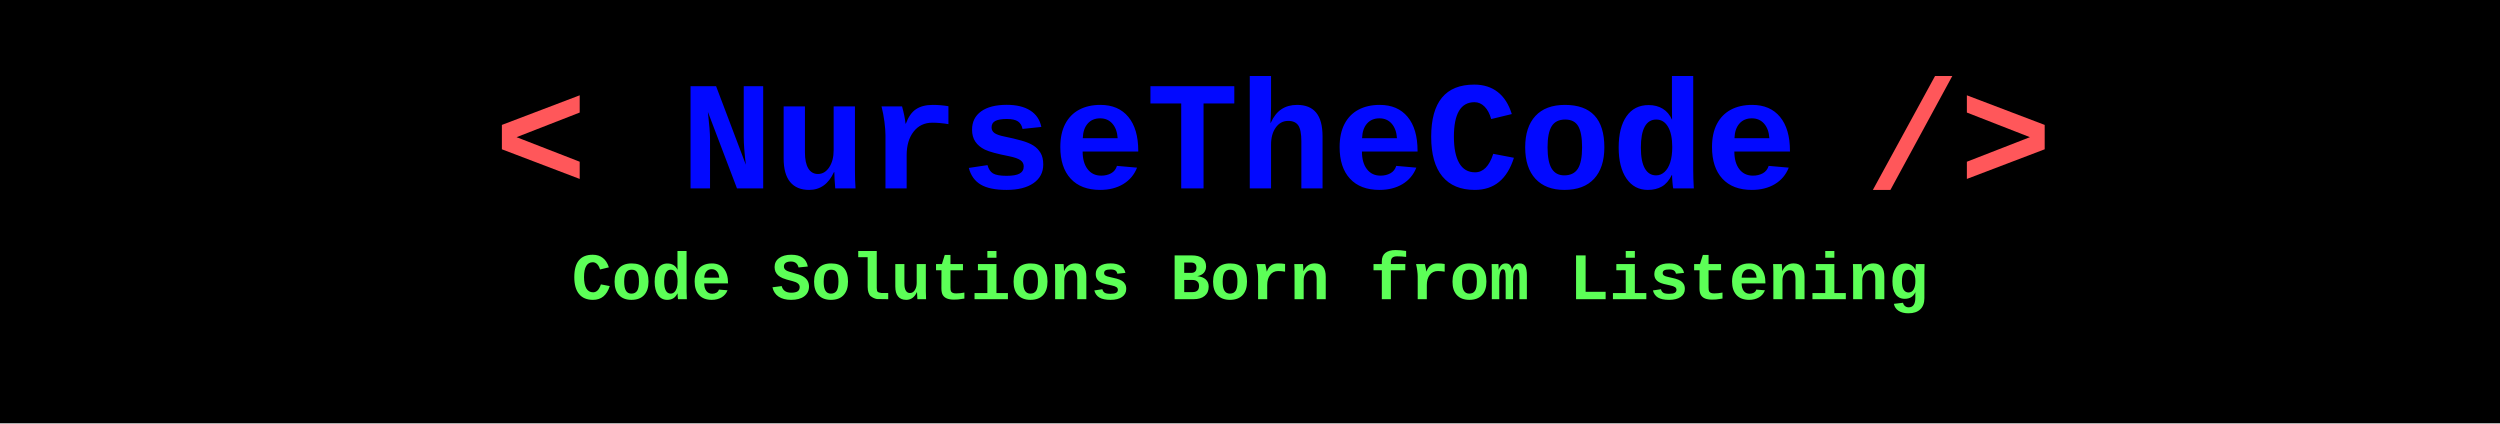
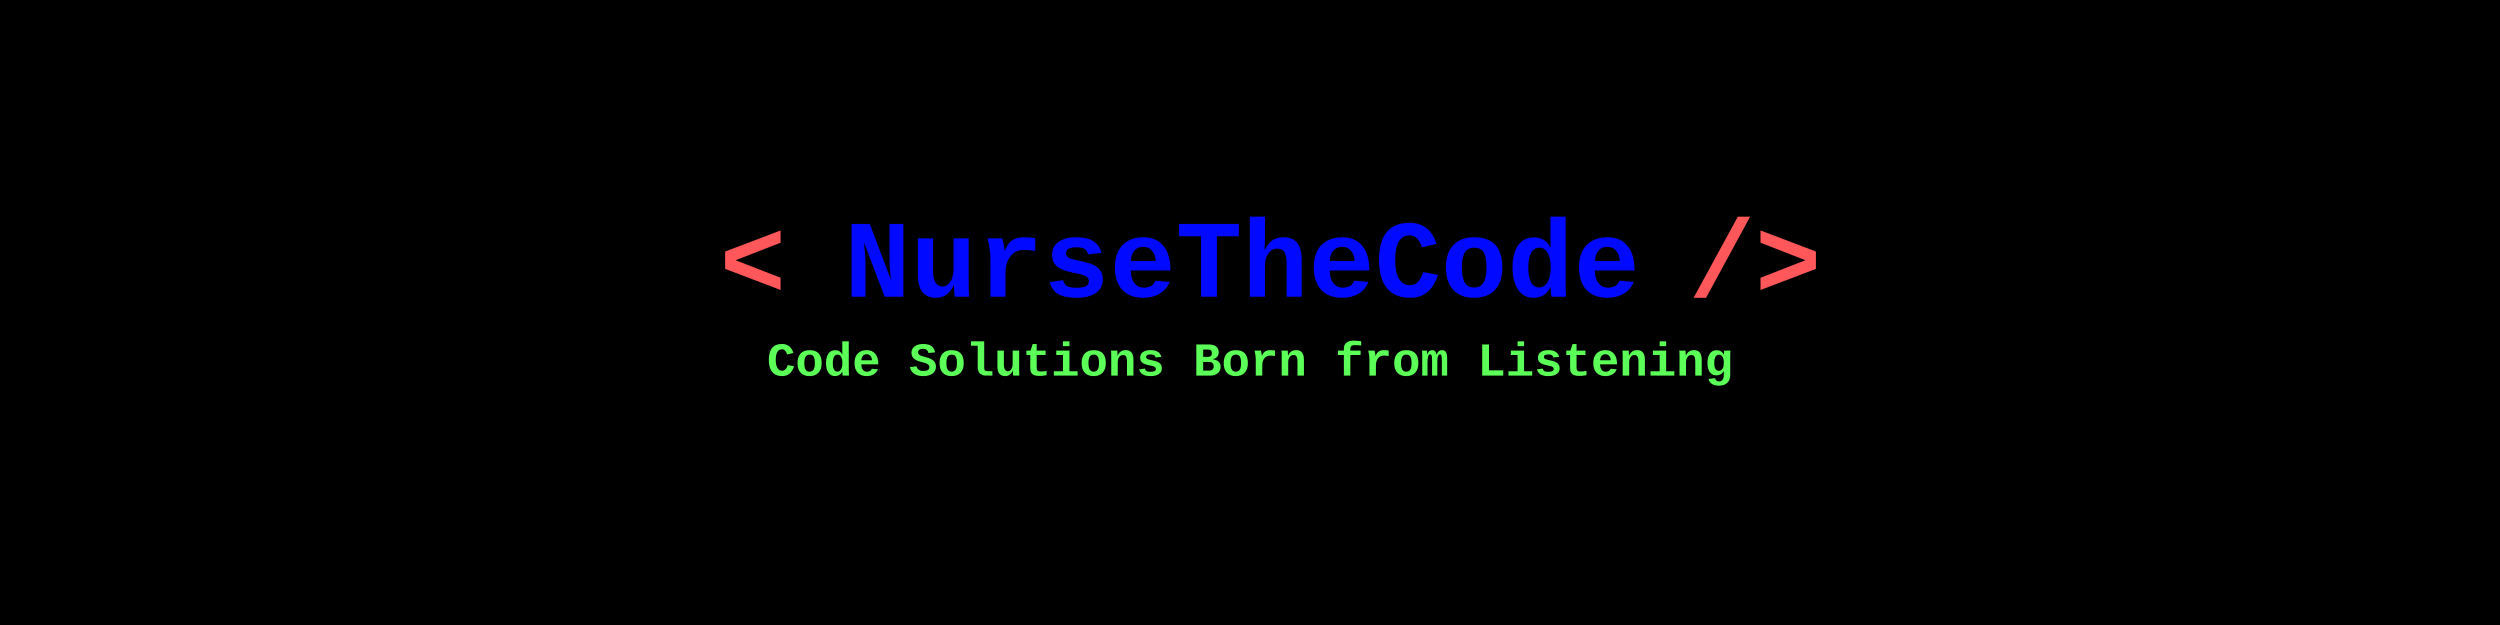
- <svg xmlns="http://www.w3.org/2000/svg" width="1128" height="191" viewBox="0 0 1128 191">
+ <svg xmlns="http://www.w3.org/2000/svg" width="1584" height="396" viewBox="0 0 1584 396">
  <style>
        .cls-1 { fill: #0209ff; font-size: 70px; font-family: 'Courier New', monospace; text-anchor: middle; font-weight: bold;}
        .cls-2 { fill: #ff575a; font-size: 70px; font-family: 'Courier New', monospace; text-anchor: middle; font-weight: bold;}
        .cls-3 { fill: #5cff57; font-size: 30px; font-family: 'Courier New', monospace; text-anchor: middle; font-weight: 600;}
    </style>
  <rect width="100%" height="100%" fill="black" />
-   <text class="cls-2" x="244" y="85">&lt;</text>
-   <text class="cls-1" x="559" y="85">NurseTheCode</text>
-   <text class="cls-2" x="884" y="85">/&gt;</text>
-   <text class="cls-3" x="564" y="135">Code Solutions Born from Listening</text>
+   <text class="cls-2" x="477" y="188">&lt;</text>
+   <text class="cls-1" x="787" y="188">NurseTheCode</text>
+   <text class="cls-2" x="1112" y="188">/&gt;</text>
+   <text class="cls-3" x="792" y="238">Code Solutions Born from Listening</text>
</svg>
